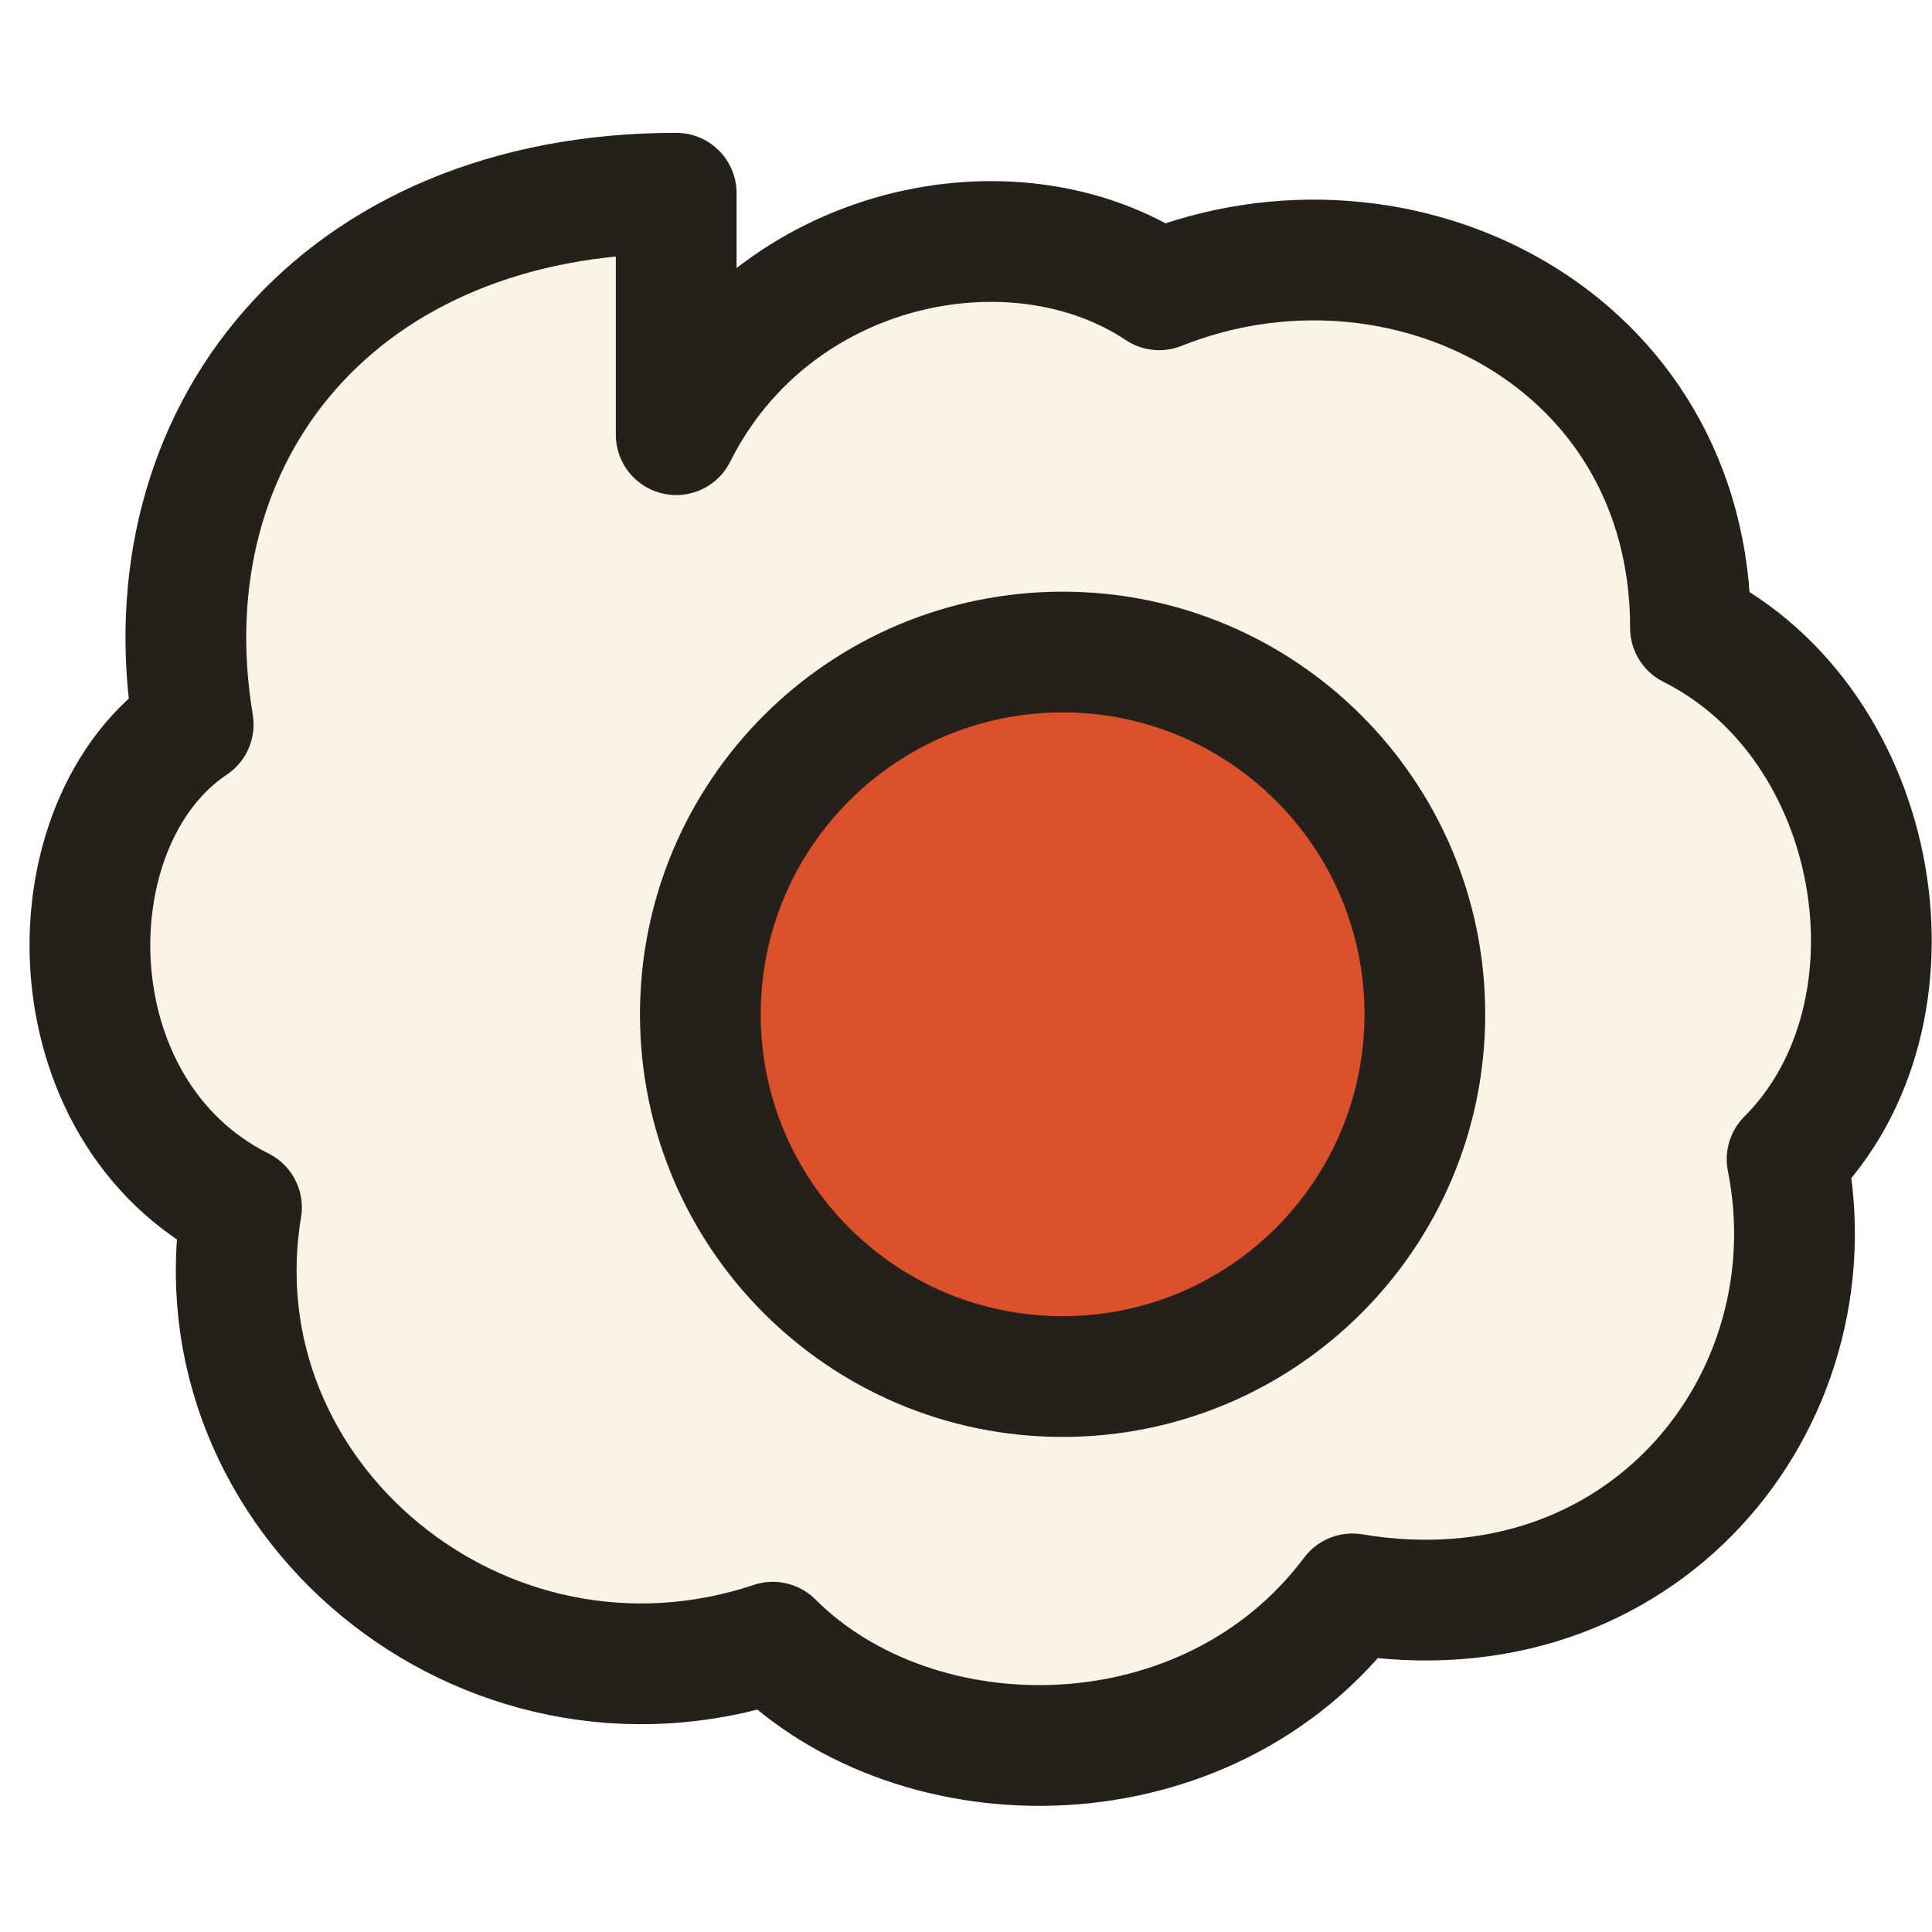
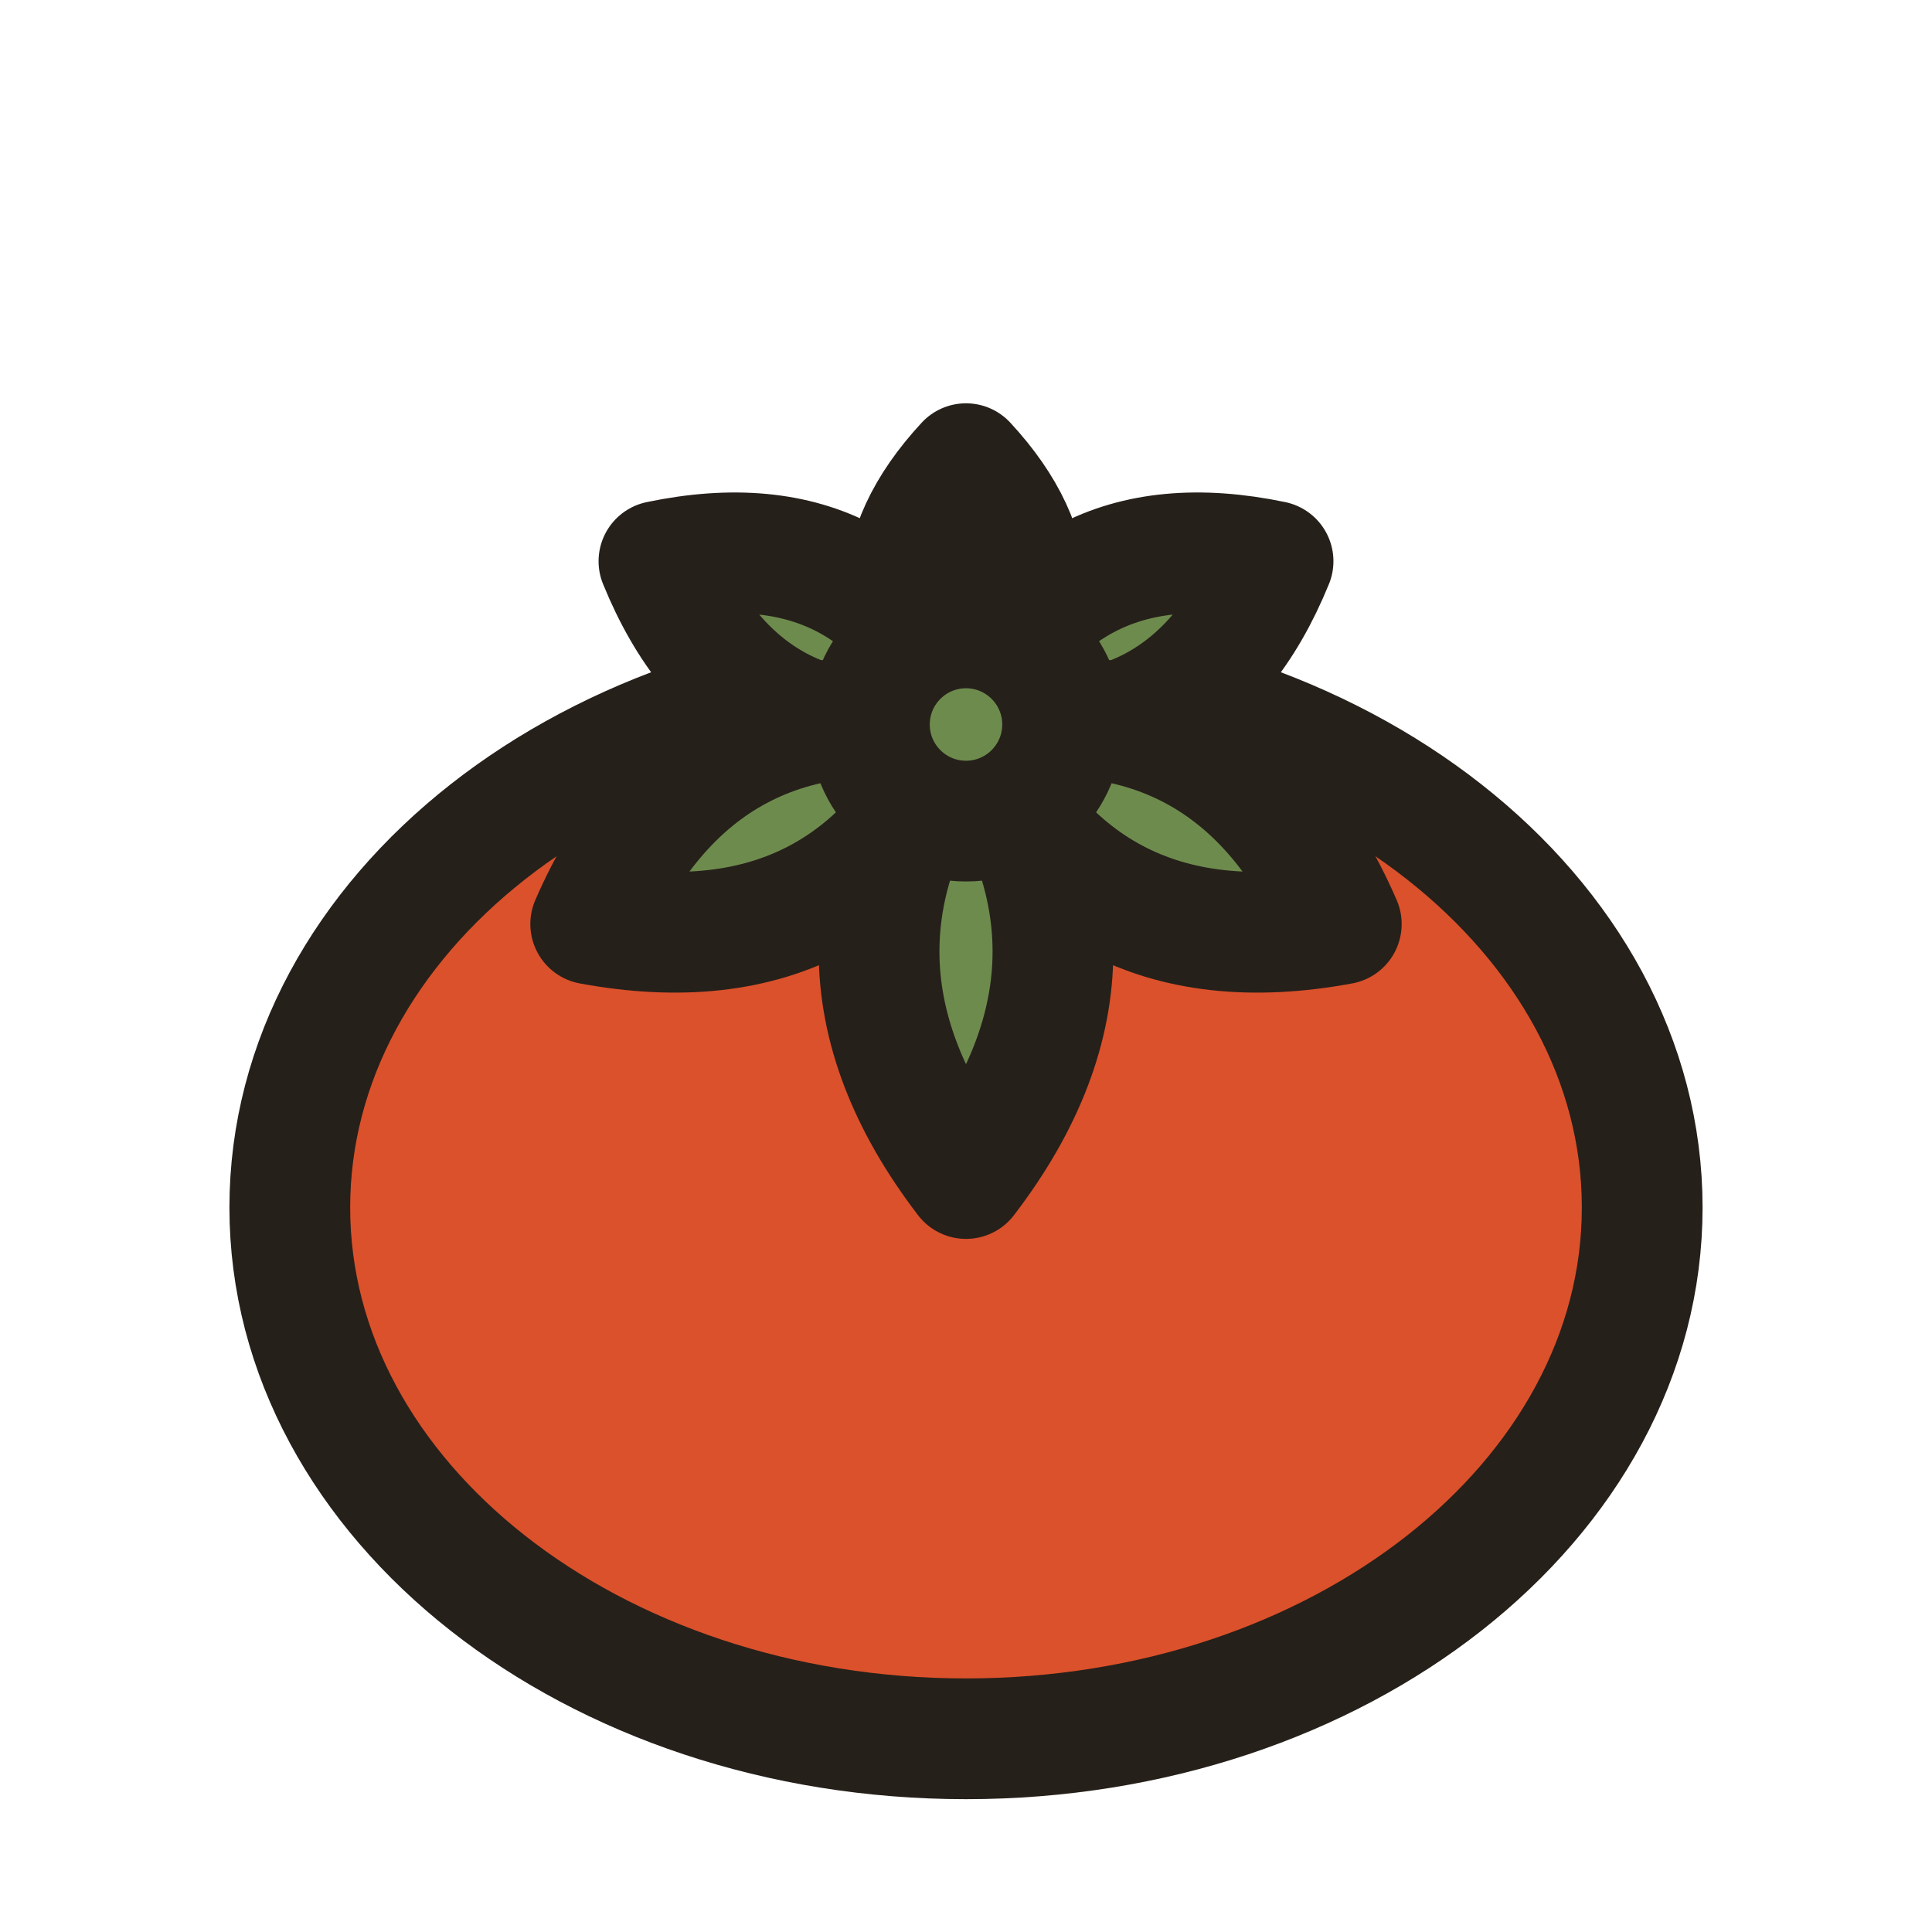
<svg xmlns="http://www.w3.org/2000/svg" viewBox="0 0 40 40">
-   <path d="M14 4C7 4 3 9 4 15c-3 2-3 8 1 10-1 6 5 11 11 9 3 3 9 3 12-1 6 1 10-4 9-9 3-3 2-9-2-11 0-6-6-9-11-7-3-2-8-1-10 3Z" fill="#FBF4E6" stroke="#26201A" stroke-width="2.5" stroke-linejoin="round" />
-   <circle cx="22" cy="21" r="7.5" fill="#DB512B" stroke="#26201A" stroke-width="2.5" />
+   <ellipse cx="20" cy="25" rx="14" ry="11" fill="#DB512B" stroke="#26201A" stroke-width="2.5" />
+   <g fill="#6E8B4E" stroke="#26201A" stroke-width="2.5" stroke-linejoin="round">
+     <path d="M0 0 Q-2.5 -2.7 0 -5.4 Q2.5 -2.7 0 0Z" transform="translate(20 15) rotate(0)" />
+     <path d="M0 0 Q-3 -3.6 0 -7.2 Q3 -3.6 0 0Z" transform="translate(20 15) rotate(62)" />
+     <path d="M0 0 Q-3 -3.6 0 -7.2 Q3 -3.6 0 0Z" transform="translate(20 15) rotate(298)" />
+     <path d="M0 0 Q-3.5 -4.4 0 -8.8 Q3.5 -4.4 0 0Z" transform="translate(20 15) rotate(118)" />
+     <path d="M0 0 Q-3.5 -4.4 0 -8.8 Q3.5 -4.4 0 0Z" transform="translate(20 15) rotate(242)" />
+     <path d="M0 0 Q-3.6 -4.7 0 -9.4 Q3.6 -4.7 0 0Z" transform="translate(20 15) rotate(180)" />
+   </g>
+   <circle cx="20" cy="15" r="2" fill="#6E8B4E" stroke="#26201A" stroke-width="2.5" />
</svg>
